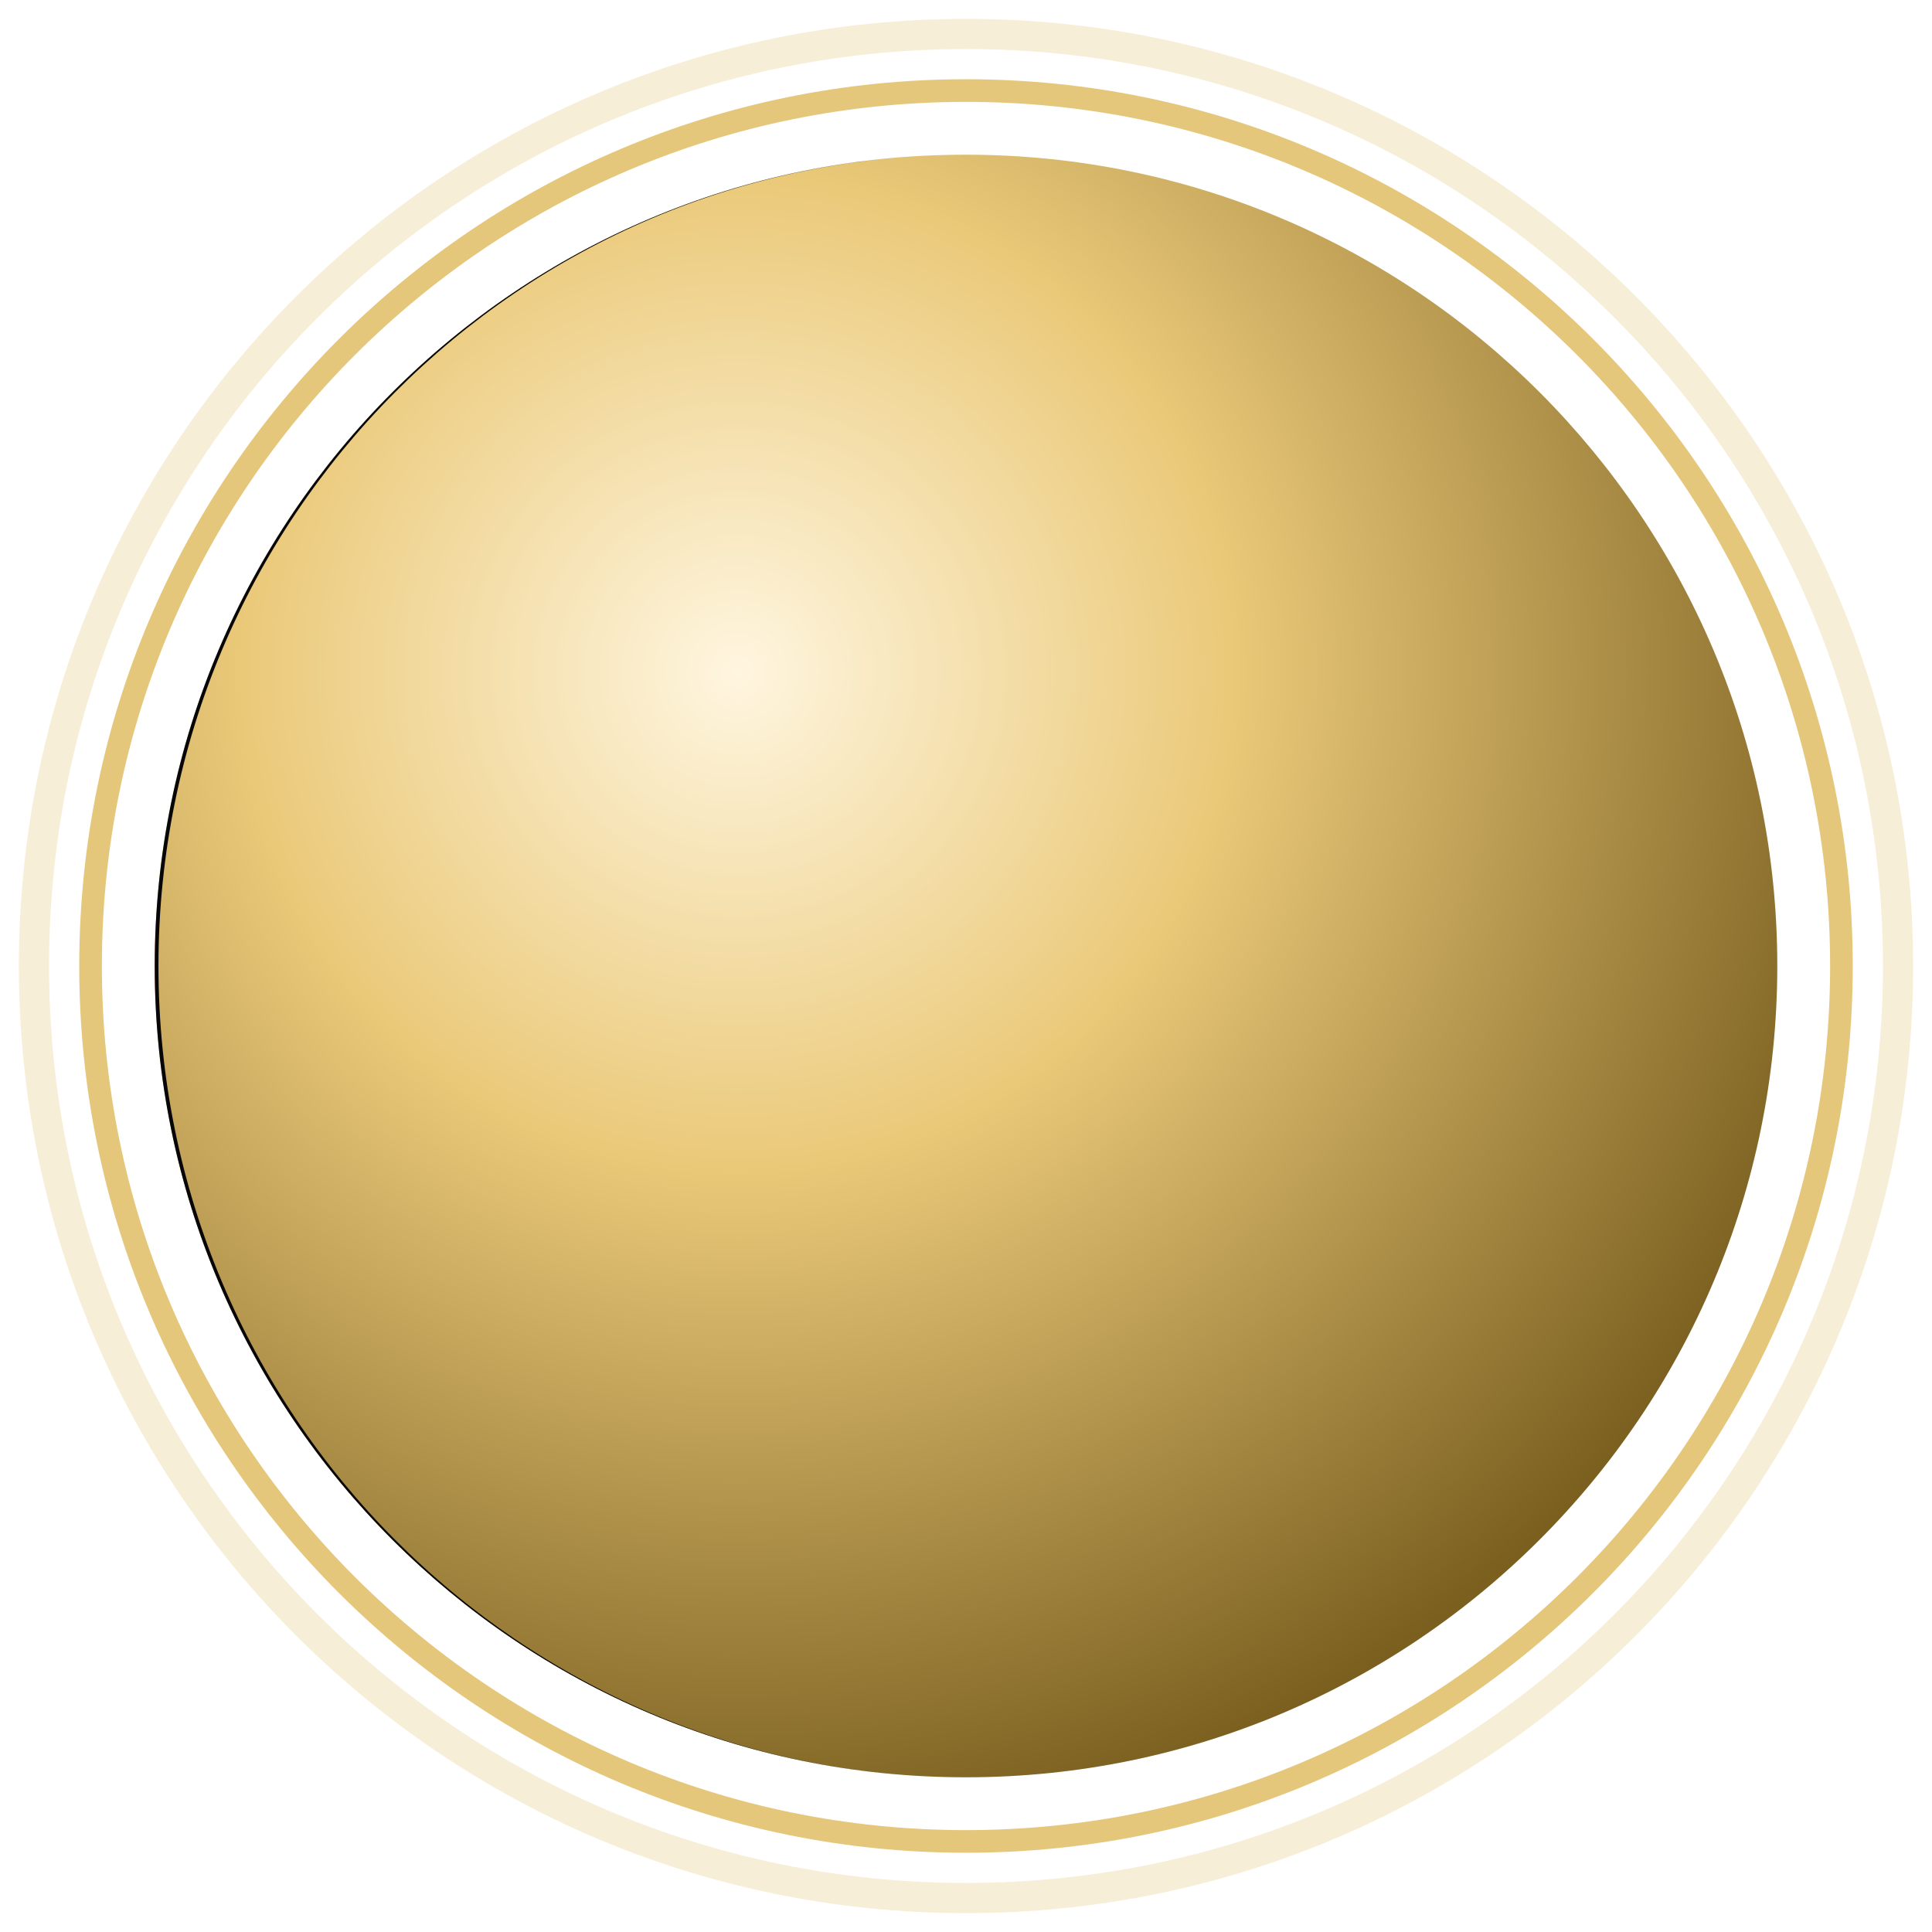
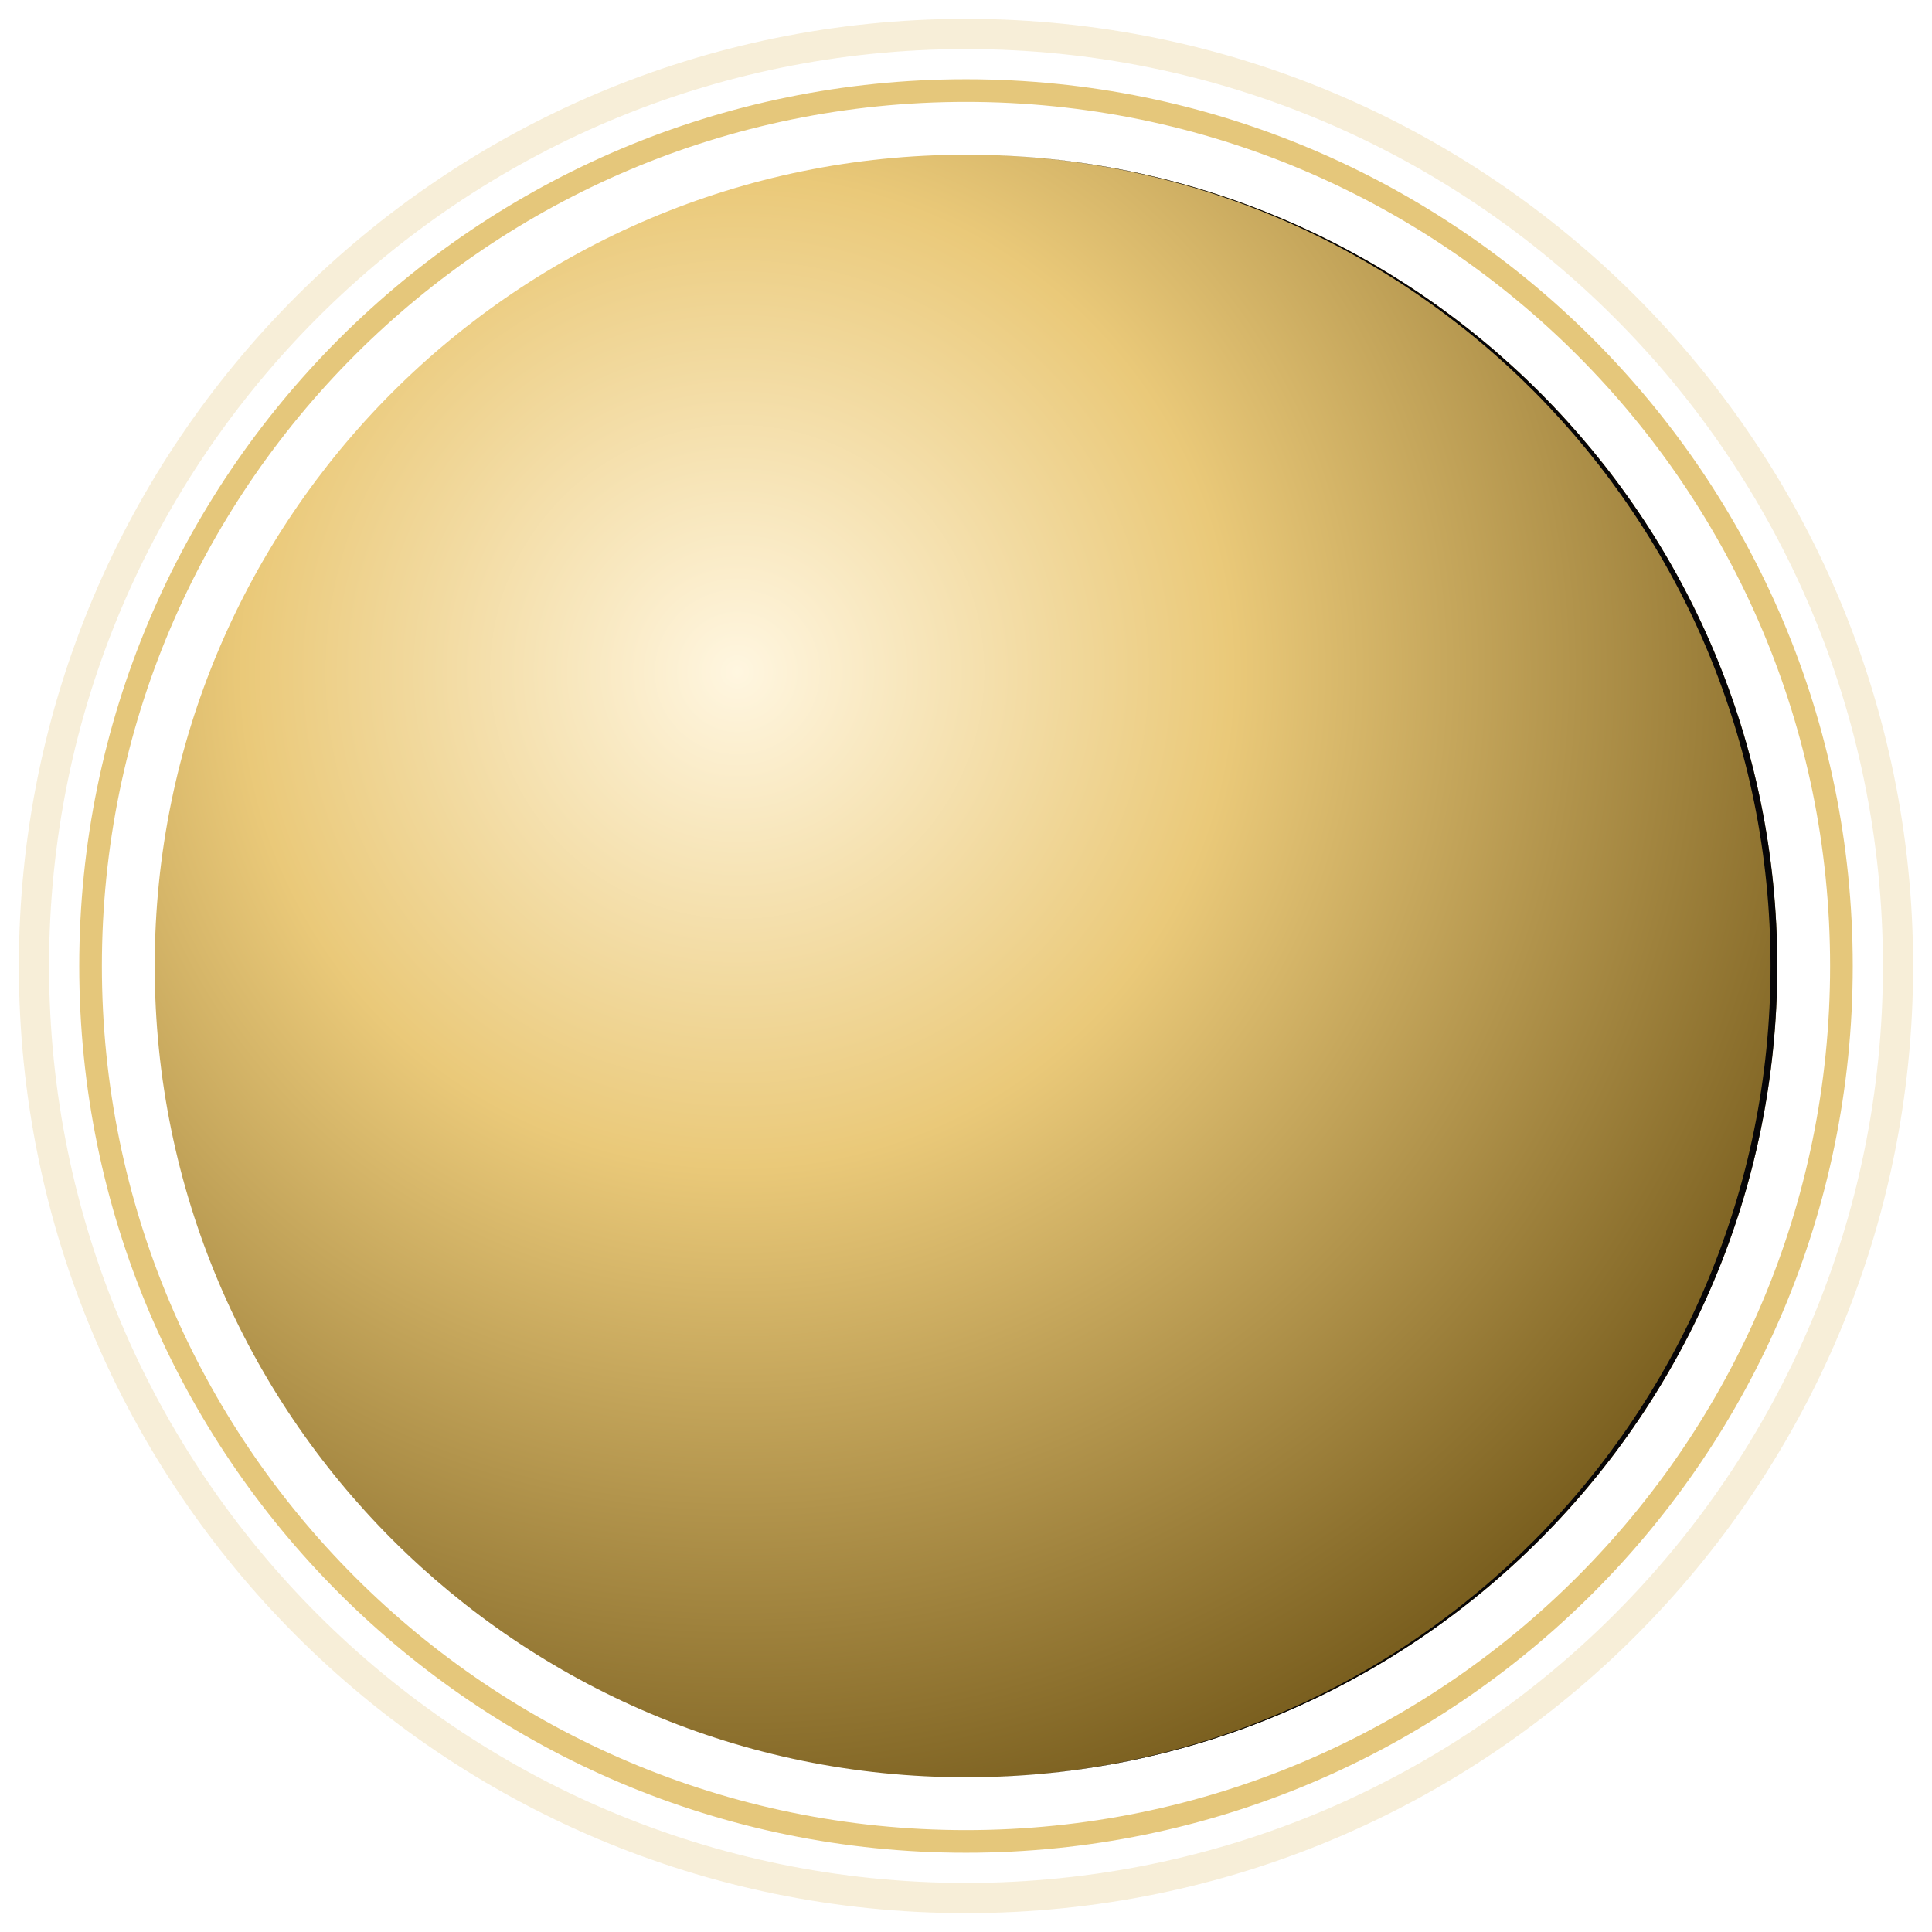
<svg xmlns="http://www.w3.org/2000/svg" viewBox="0 0 512 512" width="512" height="512">
  <defs>
    <radialGradient id="moonGold" cx="36%" cy="32%" r="72%">
      <stop offset="0%" stop-color="#FFF6E0" />
      <stop offset="42%" stop-color="#EAC979" />
      <stop offset="100%" stop-color="#7A5F1F" />
    </radialGradient>
  </defs>
  <circle cx="256" cy="256" r="215" fill="url(#moonGold)" />
-   <path d="M 256 41 A 215 215 0 0 0 256 471 A 214.006 215 0 0 1 256 41 Z" fill="#070608" fill-opacity="1.0" />
+   <path d="M 256 41 A 215 215 0 0 1 256 471 A 213.214 215 0 0 0 256 41 Z" fill="#070608" fill-opacity="1.0" />
  <circle cx="256" cy="256" r="247" fill="none" stroke="#E5C77B" stroke-opacity="0.3" stroke-width="8.0" />
  <circle cx="256" cy="256" r="232" fill="none" stroke="#E5C77B" stroke-opacity="1.0" stroke-width="6.0" />
</svg>
